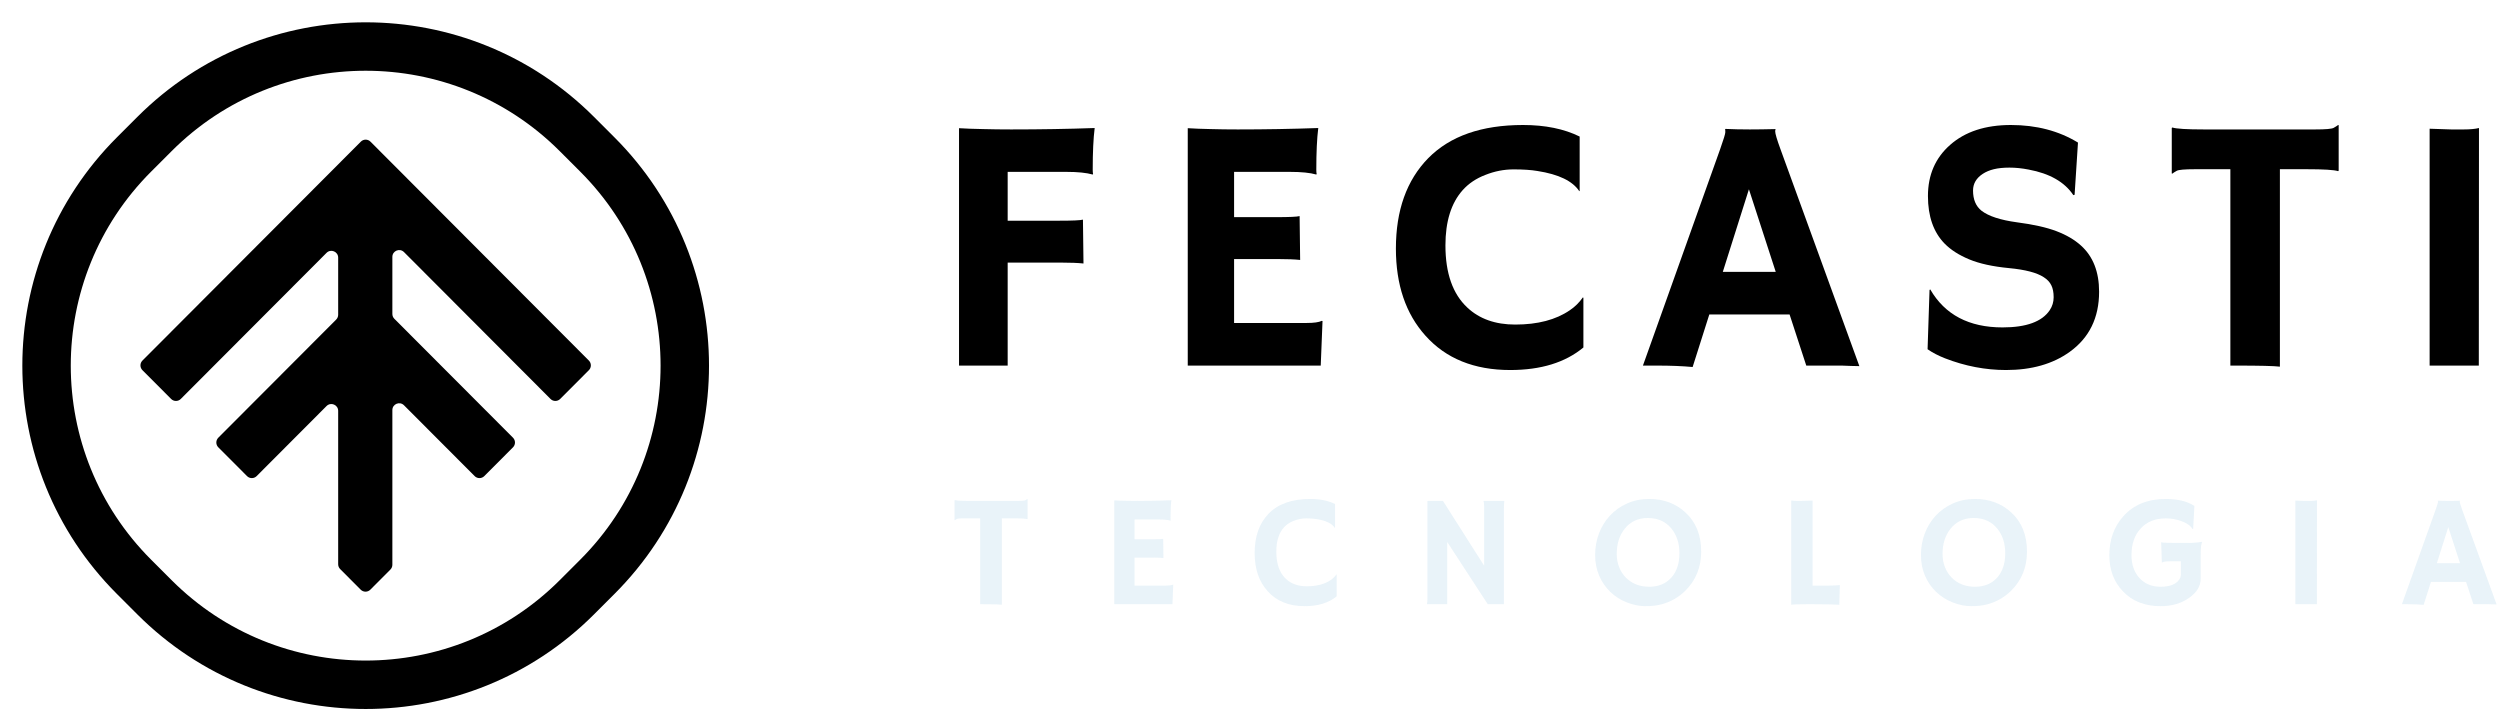
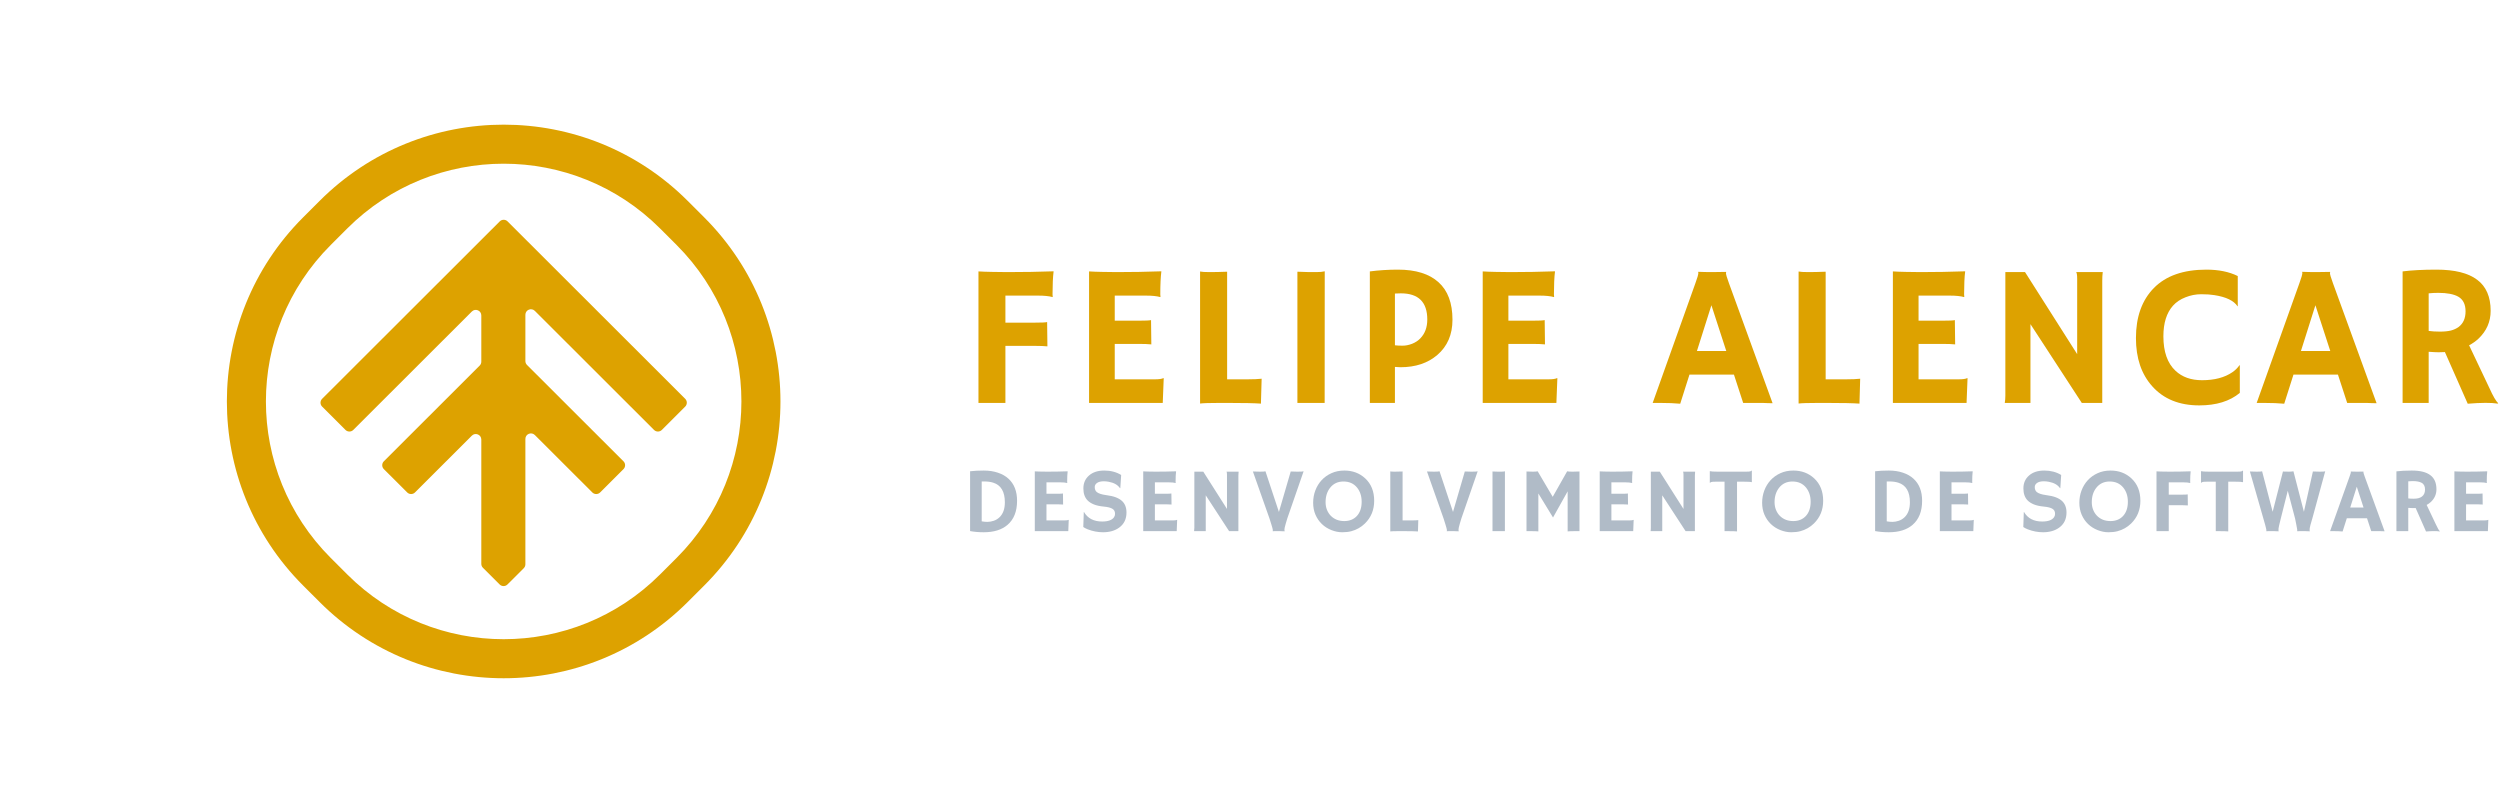
- <svg xmlns="http://www.w3.org/2000/svg" width="220" height="64" viewBox="0 0 220 64" fill="inheritColor">
-   <mask id="mask0_174_175" style="mask-type:alpha" maskUnits="userSpaceOnUse" x="0" y="0" width="64" height="64">
-     <rect width="64" height="63.858" fill="inheritColor" />
+ <svg xmlns="http://www.w3.org/2000/svg" width="273" height="87" viewBox="0 0 273 87" fill="none">
+   <mask id="mask0_325_90" style="mask-type:alpha" maskUnits="userSpaceOnUse" x="0" y="0" width="88" height="87">
+     <path d="M0 0H87.194V87H0V0Z" fill="#D81159" />
  </mask>
-   <g mask="url(#mask0_174_175)">
-     <path fill-rule="evenodd" clip-rule="evenodd" d="M15.102 13.3L13.302 15.1C3.87 24.532 3.87 39.823 13.302 49.255L15.102 51.055C24.534 60.487 39.825 60.487 49.257 51.055L51.057 49.255C60.489 39.823 60.489 24.532 51.057 15.1L49.257 13.3C39.825 3.868 24.534 3.868 15.102 13.3ZM10.288 12.087C-0.808 23.183 -0.808 41.172 10.288 52.268L12.089 54.069C23.185 65.165 41.175 65.165 52.27 54.069L54.071 52.268C65.167 41.172 65.167 23.183 54.071 12.087L52.271 10.286C41.175 -0.81 23.185 -0.81 12.089 10.286L10.288 12.087Z" fill="inheritColor" />
+   <g mask="url(#mask0_325_90)">
+     <path fill-rule="evenodd" clip-rule="evenodd" d="M37.916 24.953L36.114 26.754C26.679 36.189 26.679 51.487 36.114 60.923L37.916 62.724C47.351 72.16 62.649 72.16 72.084 62.724L73.886 60.923C83.321 51.487 83.321 36.189 73.886 26.754L72.084 24.953C62.649 15.517 47.351 15.517 37.916 24.953ZM33.099 23.739C21.999 34.84 21.999 52.837 33.099 63.938L34.901 65.739C46.001 76.84 63.999 76.84 75.099 65.739L76.901 63.938C88.001 52.837 88.001 34.84 76.901 23.739L75.099 21.938C63.999 10.837 46.001 10.837 34.901 21.938L33.099 23.739Z" fill="#DDA200" />
  </g>
-   <path d="M51.82 32.577L49.294 35.109C49.06 35.343 48.681 35.343 48.447 35.109L35.55 22.182C35.173 21.804 34.528 22.072 34.528 22.606V27.63C34.528 27.789 34.591 27.941 34.703 28.053L45.143 38.517C45.377 38.752 45.377 39.131 45.143 39.365L42.617 41.897C42.383 42.132 42.004 42.132 41.77 41.897L35.55 35.663C35.173 35.285 34.528 35.553 34.528 36.087V49.7C34.528 49.858 34.465 50.011 34.353 50.123L32.59 51.891C32.356 52.126 31.976 52.126 31.742 51.891L29.934 50.078C29.822 49.966 29.759 49.813 29.759 49.654L29.759 36.155C29.759 35.621 29.113 35.353 28.736 35.731L22.585 41.897C22.351 42.132 21.972 42.132 21.738 41.897L19.212 39.365C18.978 39.131 18.978 38.752 19.212 38.517L29.584 28.121C29.696 28.009 29.759 27.857 29.759 27.698V22.674C29.759 22.139 29.113 21.872 28.736 22.25L15.908 35.109C15.674 35.343 15.294 35.343 15.061 35.109L12.535 32.577C12.301 32.342 12.301 31.963 12.535 31.729L31.754 12.465C31.988 12.23 32.367 12.23 32.601 12.465L51.82 31.729C52.054 31.963 52.054 32.342 51.82 32.577Z" fill="inheritColor" />
-   <path d="M95.347 23.188C94.847 23.135 94.201 23.109 93.409 23.109H88.675V32.172H84.394V11.281C84.675 11.302 84.998 11.318 85.362 11.328L86.519 11.359C87.31 11.38 88.133 11.391 88.987 11.391C91.55 11.391 93.998 11.349 96.331 11.266C96.216 12.182 96.159 13.406 96.159 14.938C96.159 15.104 96.17 15.229 96.19 15.312L96.159 15.359C95.607 15.203 94.836 15.125 93.847 15.125H88.675V19.422H93.237C94.383 19.422 95.071 19.391 95.3 19.328L95.347 23.188Z" fill="inheritColor" />
-   <path d="M114.975 28.422C115.621 28.422 116.069 28.359 116.319 28.234L116.382 28.25L116.225 32.172H104.522V11.281C104.804 11.302 105.116 11.318 105.46 11.328L106.554 11.359C107.283 11.38 108.074 11.391 108.929 11.391C111.314 11.391 113.673 11.349 116.007 11.266C115.892 12.182 115.835 13.406 115.835 14.938C115.835 15.104 115.845 15.229 115.866 15.312L115.835 15.359C115.293 15.203 114.522 15.125 113.522 15.125H108.6V19.109H112.304C113.449 19.109 114.137 19.078 114.366 19.016L114.413 22.875C113.913 22.823 113.267 22.797 112.475 22.797H108.6V28.422H114.975Z" fill="inheritColor" />
-   <path d="M134.026 11C135.974 11 137.635 11.338 139.01 12.016V16.797L138.979 16.828C138.396 15.932 137.167 15.338 135.292 15.047C134.74 14.953 134.042 14.906 133.198 14.906C132.354 14.906 131.526 15.068 130.714 15.391C129.901 15.703 129.234 16.151 128.714 16.734C127.703 17.87 127.198 19.49 127.198 21.594C127.198 24.042 127.839 25.865 129.12 27.062C130.182 28.062 131.589 28.562 133.339 28.562C135.318 28.562 136.922 28.141 138.151 27.297C138.599 26.995 138.979 26.62 139.292 26.172L139.339 26.203V30.578C137.745 31.901 135.599 32.562 132.901 32.562C129.724 32.562 127.234 31.552 125.432 29.531C123.703 27.604 122.839 25.052 122.839 21.875C122.839 18.51 123.786 15.859 125.682 13.922C127.599 11.974 130.38 11 134.026 11Z" fill="inheritColor" />
-   <path d="M148.952 32.297C148.056 32.214 147.009 32.172 145.811 32.172H144.577L151.374 13.125C151.676 12.271 151.827 11.776 151.827 11.641C151.827 11.495 151.821 11.406 151.811 11.375L151.827 11.344C152.504 11.375 153.223 11.391 153.983 11.391C154.608 11.391 155.358 11.38 156.233 11.359L156.249 11.391C156.228 11.432 156.217 11.49 156.217 11.562C156.217 11.76 156.374 12.287 156.686 13.141L163.624 32.219C163.415 32.208 163.17 32.203 162.889 32.203C162.889 32.203 162.618 32.193 162.077 32.172C161.816 32.172 161.582 32.172 161.374 32.172H158.952L157.483 27.672H150.42L148.952 32.297ZM156.264 23.922L153.905 16.656L151.608 23.922H156.264Z" fill="inheritColor" />
-   <path d="M182.862 12.547L182.565 17.141L182.455 17.172C181.685 16.016 180.372 15.266 178.518 14.922C177.935 14.807 177.372 14.75 176.83 14.75C176.299 14.75 175.841 14.797 175.455 14.891C175.08 14.984 174.758 15.12 174.487 15.297C173.914 15.672 173.627 16.162 173.627 16.766C173.627 17.557 173.877 18.151 174.377 18.547C175.002 19.026 176.039 19.365 177.487 19.562C178.935 19.75 180.096 20.01 180.971 20.344C181.846 20.677 182.565 21.099 183.127 21.609C184.19 22.568 184.721 23.922 184.721 25.672C184.721 27.963 183.856 29.729 182.127 30.969C180.648 32.031 178.784 32.562 176.534 32.562C174.721 32.562 172.929 32.219 171.159 31.531C170.575 31.302 170.065 31.037 169.627 30.734L169.799 25.516L169.862 25.469C171.153 27.698 173.273 28.812 176.221 28.812C178.315 28.812 179.7 28.307 180.377 27.297C180.606 26.953 180.721 26.573 180.721 26.156C180.721 25.729 180.653 25.38 180.518 25.109C180.383 24.828 180.159 24.588 179.846 24.391C179.242 23.995 178.226 23.729 176.799 23.594C175.372 23.458 174.205 23.203 173.299 22.828C172.393 22.453 171.669 21.99 171.127 21.438C170.148 20.438 169.659 19.042 169.659 17.25C169.659 15.396 170.31 13.896 171.612 12.75C172.935 11.583 174.716 11 176.955 11C179.205 11 181.174 11.516 182.862 12.547Z" fill="inheritColor" />
-   <path d="M200.631 32.266C200.131 32.203 198.845 32.172 196.772 32.172H196.272V14.891H193.178C192.261 14.891 191.72 14.938 191.553 15.031C191.386 15.125 191.256 15.208 191.162 15.281L191.115 15.266V11.266L191.162 11.219C191.506 11.333 192.433 11.391 193.944 11.391H203.74C204.657 11.391 205.199 11.344 205.365 11.25C205.532 11.156 205.662 11.073 205.756 11L205.803 11.016V15.016L205.756 15.062C205.412 14.948 204.485 14.891 202.975 14.891H200.631V32.266Z" fill="inheritColor" />
-   <path d="M213.807 11.328C214.848 11.37 215.479 11.391 215.697 11.391H216.822C217.374 11.391 217.817 11.349 218.15 11.266L218.135 32.172H213.807V11.328Z" fill="inheritColor" />
-   <path d="M88.163 53.213C87.944 53.185 87.382 53.172 86.475 53.172H86.256V45.611H84.902C84.501 45.611 84.264 45.632 84.191 45.673C84.118 45.714 84.061 45.75 84.02 45.782L84 45.775V44.025L84.02 44.005C84.171 44.055 84.576 44.08 85.237 44.08H89.523C89.924 44.08 90.162 44.06 90.234 44.019C90.307 43.977 90.364 43.941 90.405 43.909L90.426 43.916V45.666L90.405 45.687C90.255 45.636 89.849 45.611 89.189 45.611H88.163V53.213Z" fill="#E1EFF6" fill-opacity="0.75" />
-   <path d="M102.629 51.531C102.911 51.531 103.107 51.504 103.217 51.449L103.244 51.456L103.176 53.172H98.055V44.032C98.179 44.041 98.315 44.048 98.466 44.053L98.944 44.066C99.263 44.075 99.609 44.08 99.983 44.08C101.027 44.08 102.059 44.062 103.08 44.025C103.03 44.426 103.005 44.962 103.005 45.632C103.005 45.705 103.009 45.759 103.018 45.796L103.005 45.816C102.768 45.748 102.431 45.714 101.993 45.714H99.84V47.457H101.46C101.961 47.457 102.262 47.443 102.362 47.416L102.383 49.105C102.164 49.082 101.881 49.07 101.535 49.07H99.84V51.531H102.629Z" fill="#E1EFF6" fill-opacity="0.75" />
-   <path d="M115.303 43.909C116.156 43.909 116.882 44.057 117.484 44.353V46.445L117.47 46.459C117.215 46.067 116.677 45.807 115.857 45.68C115.616 45.639 115.31 45.618 114.941 45.618C114.572 45.618 114.21 45.689 113.854 45.83C113.499 45.967 113.207 46.163 112.979 46.418C112.537 46.915 112.316 47.623 112.316 48.544C112.316 49.615 112.596 50.412 113.157 50.937C113.622 51.374 114.237 51.593 115.003 51.593C115.869 51.593 116.57 51.408 117.108 51.039C117.304 50.907 117.47 50.743 117.607 50.547L117.628 50.56V52.475C116.93 53.053 115.992 53.343 114.811 53.343C113.421 53.343 112.332 52.901 111.544 52.017C110.787 51.173 110.409 50.057 110.409 48.667C110.409 47.195 110.824 46.035 111.653 45.188C112.492 44.335 113.708 43.909 115.303 43.909Z" fill="#E1EFF6" fill-opacity="0.75" />
-   <path d="M125.572 53.172C125.599 53.017 125.613 52.848 125.613 52.666V44.08H126.98L130.603 49.781V44.545C130.603 44.294 130.58 44.139 130.535 44.08H132.38C132.358 44.262 132.346 44.463 132.346 44.682V53.172H130.924L127.356 47.696V53.172H125.572Z" fill="#E1EFF6" fill-opacity="0.75" />
-   <path d="M141.712 52.092C141.298 51.695 140.969 51.219 140.728 50.663C140.491 50.107 140.372 49.499 140.372 48.838C140.372 48.172 140.484 47.544 140.707 46.951C140.931 46.359 141.25 45.837 141.664 45.386C142.079 44.935 142.58 44.577 143.168 44.312C143.756 44.044 144.415 43.909 145.144 43.909C146.402 43.909 147.461 44.306 148.323 45.099C149.243 45.946 149.703 47.09 149.703 48.53C149.703 49.925 149.23 51.085 148.282 52.01C147.698 52.579 147.003 52.971 146.197 53.185C145.8 53.29 145.335 53.343 144.802 53.343C144.273 53.343 143.729 53.233 143.168 53.015C142.612 52.796 142.127 52.488 141.712 52.092ZM142.273 48.742C142.273 49.166 142.343 49.556 142.485 49.911C142.626 50.267 142.822 50.572 143.073 50.827C143.606 51.365 144.292 51.634 145.13 51.634C145.928 51.634 146.568 51.376 147.051 50.861C147.543 50.328 147.789 49.601 147.789 48.681C147.789 47.815 147.555 47.092 147.085 46.514C146.579 45.894 145.887 45.584 145.007 45.584C144.155 45.584 143.478 45.898 142.977 46.527C142.508 47.115 142.273 47.853 142.273 48.742Z" fill="#E1EFF6" fill-opacity="0.75" />
-   <path d="M158.96 53.172C158.29 53.172 157.846 53.185 157.627 53.213V44.039C157.737 44.066 157.962 44.08 158.304 44.08C158.65 44.08 159.051 44.071 159.507 44.053V51.531H160.922C161.332 51.531 161.66 51.518 161.906 51.49C161.875 52.557 161.859 53.11 161.859 53.151V53.22C161.412 53.188 160.662 53.172 159.61 53.172H158.96Z" fill="#E1EFF6" fill-opacity="0.75" />
-   <path d="M170.384 52.092C169.969 51.695 169.641 51.219 169.399 50.663C169.162 50.107 169.044 49.499 169.044 48.838C169.044 48.172 169.156 47.544 169.379 46.951C169.602 46.359 169.921 45.837 170.336 45.386C170.751 44.935 171.252 44.577 171.84 44.312C172.428 44.044 173.086 43.909 173.815 43.909C175.073 43.909 176.133 44.306 176.994 45.099C177.915 45.946 178.375 47.09 178.375 48.53C178.375 49.925 177.901 51.085 176.953 52.01C176.37 52.579 175.675 52.971 174.868 53.185C174.472 53.29 174.007 53.343 173.474 53.343C172.945 53.343 172.4 53.233 171.84 53.015C171.284 52.796 170.799 52.488 170.384 52.092ZM170.944 48.742C170.944 49.166 171.015 49.556 171.156 49.911C171.298 50.267 171.494 50.572 171.744 50.827C172.277 51.365 172.963 51.634 173.802 51.634C174.599 51.634 175.24 51.376 175.723 50.861C176.215 50.328 176.461 49.601 176.461 48.681C176.461 47.815 176.226 47.092 175.757 46.514C175.251 45.894 174.558 45.584 173.679 45.584C172.827 45.584 172.15 45.898 171.648 46.527C171.179 47.115 170.944 47.853 170.944 48.742Z" fill="#E1EFF6" fill-opacity="0.75" />
-   <path d="M193.791 47.69C193.704 47.844 193.661 48.216 193.661 48.804V50.923C193.661 51.565 193.328 52.124 192.663 52.598C191.975 53.094 191.132 53.343 190.134 53.343C188.748 53.343 187.643 52.908 186.818 52.037C186.021 51.208 185.622 50.15 185.622 48.865C185.622 47.498 186.028 46.359 186.839 45.447C187.746 44.422 188.994 43.909 190.585 43.909C191.647 43.909 192.488 44.114 193.107 44.524L192.998 46.541L192.943 46.555C192.784 46.277 192.469 46.049 192 45.871C191.553 45.703 191.084 45.618 190.592 45.618C190.104 45.618 189.676 45.696 189.307 45.851C188.942 46.005 188.632 46.227 188.377 46.514C187.839 47.102 187.57 47.879 187.57 48.845C187.57 49.688 187.807 50.365 188.281 50.875C188.755 51.381 189.366 51.634 190.113 51.634C190.938 51.634 191.494 51.42 191.781 50.991C191.872 50.855 191.918 50.7 191.918 50.526V49.392H191.036C190.562 49.392 190.305 49.433 190.264 49.515L190.243 49.508L190.182 47.724C190.309 47.76 190.826 47.778 191.733 47.778H192.54C193.041 47.778 193.451 47.744 193.77 47.676L193.791 47.69Z" fill="#E1EFF6" fill-opacity="0.75" />
-   <path d="M201.995 44.053C202.451 44.071 202.726 44.08 202.822 44.08H203.314C203.556 44.08 203.749 44.062 203.895 44.025L203.888 53.172H201.995V44.053Z" fill="#E1EFF6" fill-opacity="0.75" />
-   <path d="M213.282 53.227C212.89 53.19 212.432 53.172 211.908 53.172H211.368L214.341 44.839C214.474 44.465 214.54 44.249 214.54 44.19C214.54 44.126 214.537 44.087 214.533 44.073L214.54 44.06C214.836 44.073 215.15 44.08 215.483 44.08C215.756 44.08 216.085 44.075 216.467 44.066L216.474 44.08C216.465 44.098 216.461 44.123 216.461 44.155C216.461 44.242 216.529 44.472 216.666 44.846L219.701 53.192C219.61 53.188 219.503 53.185 219.379 53.185C219.379 53.185 219.261 53.181 219.024 53.172C218.91 53.172 218.808 53.172 218.716 53.172H217.657L217.014 51.203H213.924L213.282 53.227ZM216.481 49.562L215.449 46.384L214.444 49.562H216.481Z" fill="#E1EFF6" fill-opacity="0.75" />
+   <path d="M74.823 44.401L72.274 46.947C72.038 47.183 71.655 47.183 71.419 46.947L58.404 33.948C58.023 33.568 57.372 33.837 57.372 34.375V39.426C57.372 39.586 57.436 39.74 57.549 39.853L68.085 50.375C68.32 50.61 68.32 50.992 68.085 51.227L65.535 53.773C65.299 54.009 64.916 54.009 64.68 53.773L58.404 47.505C58.023 47.125 57.372 47.394 57.372 47.931V61.62C57.372 61.779 57.309 61.933 57.196 62.046L55.416 63.823C55.18 64.059 54.797 64.059 54.561 63.823L52.736 62C52.623 61.887 52.559 61.734 52.559 61.574L52.559 47.999C52.559 47.462 51.908 47.193 51.527 47.573L45.319 53.773C45.084 54.009 44.701 54.009 44.465 53.773L41.915 51.227C41.68 50.992 41.68 50.61 41.915 50.375L52.382 39.921C52.495 39.808 52.559 39.654 52.559 39.495V34.443C52.559 33.906 51.908 33.637 51.527 34.017L38.581 46.947C38.345 47.183 37.962 47.183 37.726 46.947L35.177 44.401C34.941 44.166 34.941 43.784 35.177 43.548L54.572 24.177C54.809 23.941 55.191 23.941 55.427 24.177L74.823 43.548C75.059 43.784 75.059 44.166 74.823 44.401Z" fill="#DDA200" />
+   <path d="M114.378 37.823C114.034 37.787 113.59 37.77 113.046 37.77H109.791V44H106.848V29.638C107.041 29.652 107.263 29.663 107.514 29.67L108.309 29.691C108.853 29.706 109.419 29.713 110.006 29.713C111.768 29.713 113.451 29.684 115.055 29.627C114.976 30.257 114.937 31.099 114.937 32.151C114.937 32.266 114.944 32.352 114.958 32.409L114.937 32.441C114.557 32.334 114.027 32.28 113.347 32.28H109.791V35.234H112.928C113.715 35.234 114.188 35.213 114.346 35.17L114.378 37.823Z" fill="#DDA200" />
+   <path d="M126.113 41.422C126.557 41.422 126.865 41.379 127.037 41.293L127.079 41.304L126.972 44H118.926V29.638C119.12 29.652 119.334 29.663 119.571 29.67L120.323 29.691C120.824 29.706 121.368 29.713 121.955 29.713C123.595 29.713 125.218 29.684 126.822 29.627C126.743 30.257 126.704 31.099 126.704 32.151C126.704 32.266 126.711 32.352 126.725 32.409L126.704 32.441C126.331 32.334 125.801 32.28 125.114 32.28H121.73V35.02H124.276C125.064 35.02 125.536 34.998 125.694 34.955L125.726 37.608C125.382 37.573 124.938 37.555 124.394 37.555H121.73V41.422H126.113Z" fill="#DDA200" />
+   <path d="M133.142 44C132.09 44 131.391 44.022 131.048 44.065V29.648C131.22 29.691 131.574 29.713 132.111 29.713C132.655 29.713 133.286 29.699 134.002 29.67V41.422H136.225C136.87 41.422 137.386 41.4 137.772 41.357C137.722 43.033 137.697 43.903 137.697 43.968V44.075C136.995 44.025 135.817 44 134.163 44H133.142Z" fill="#DDA200" />
+   <path d="M141.676 29.67C142.392 29.699 142.825 29.713 142.976 29.713H143.749C144.129 29.713 144.433 29.684 144.662 29.627L144.652 44H141.676V29.67Z" fill="#DDA200" />
+   <path d="M149.587 29.638C150.582 29.509 151.602 29.444 152.648 29.444C154.596 29.444 156.075 29.903 157.085 30.819C158.101 31.729 158.61 33.093 158.61 34.912C158.61 36.538 158.055 37.823 156.945 38.769C155.907 39.657 154.571 40.101 152.938 40.101C152.752 40.101 152.548 40.09 152.326 40.068V44H149.587V29.638ZM152.97 32.033C152.755 32.033 152.541 32.04 152.326 32.055V37.705C152.555 37.734 152.834 37.748 153.164 37.748C153.493 37.748 153.837 37.68 154.195 37.544C154.553 37.401 154.854 37.204 155.097 36.953C155.606 36.43 155.86 35.743 155.86 34.891C155.86 32.986 154.897 32.033 152.97 32.033Z" fill="#DDA200" />
+   <path d="M169.099 41.422C169.543 41.422 169.851 41.379 170.022 41.293L170.065 41.304L169.958 44H161.912V29.638C162.105 29.652 162.32 29.663 162.557 29.67L163.309 29.691C163.81 29.706 164.354 29.713 164.941 29.713C166.581 29.713 168.203 29.684 169.808 29.627C169.729 30.257 169.689 31.099 169.689 32.151C169.689 32.266 169.697 32.352 169.711 32.409L169.689 32.441C169.317 32.334 168.787 32.28 168.1 32.28H164.716V35.02H167.262C168.049 35.02 168.522 34.998 168.68 34.955L168.712 37.608C168.368 37.573 167.924 37.555 167.38 37.555H164.716V41.422H169.099Z" fill="#DDA200" />
+   <path d="M183.48 44.086C182.864 44.029 182.145 44 181.321 44H180.472L185.145 30.905C185.353 30.318 185.457 29.978 185.457 29.885C185.457 29.785 185.453 29.724 185.446 29.702L185.457 29.681C185.922 29.702 186.416 29.713 186.939 29.713C187.369 29.713 187.885 29.706 188.486 29.691L188.497 29.713C188.483 29.741 188.475 29.781 188.475 29.831C188.475 29.967 188.583 30.329 188.798 30.916L193.567 44.032C193.424 44.025 193.256 44.022 193.062 44.022C193.062 44.022 192.876 44.014 192.504 44C192.325 44 192.164 44 192.02 44H190.355L189.346 40.906H184.49L183.48 44.086ZM188.508 38.328L186.886 33.333L185.306 38.328H188.508Z" fill="#DDA200" />
+   <path d="M198.502 44C197.449 44 196.751 44.022 196.407 44.065V29.648C196.579 29.691 196.934 29.713 197.471 29.713C198.015 29.713 198.645 29.699 199.362 29.67V41.422H201.585C202.23 41.422 202.745 41.4 203.132 41.357C203.082 43.033 203.057 43.903 203.057 43.968V44.075C202.355 44.025 201.177 44 199.523 44H198.502Z" fill="#DDA200" />
+   <path d="M213.889 41.422C214.333 41.422 214.641 41.379 214.813 41.293L214.856 41.304L214.749 44H206.703V29.638C206.896 29.652 207.111 29.663 207.347 29.67L208.099 29.691C208.601 29.706 209.145 29.713 209.732 29.713C211.372 29.713 212.994 29.684 214.598 29.627C214.519 30.257 214.48 31.099 214.48 32.151C214.48 32.266 214.487 32.352 214.502 32.409L214.48 32.441C214.108 32.334 213.578 32.28 212.89 32.28H209.506V35.02H212.052C212.84 35.02 213.313 34.998 213.47 34.955L213.503 37.608C213.159 37.573 212.715 37.555 212.171 37.555H209.506V41.422H213.889Z" fill="#DDA200" />
+   <path d="M218.921 44C218.964 43.757 218.985 43.492 218.985 43.205V29.713H221.134L226.827 38.672V30.443C226.827 30.049 226.791 29.806 226.72 29.713H229.62C229.584 29.999 229.566 30.314 229.566 30.658V44H227.332L221.725 35.395V44H218.921Z" fill="#DDA200" />
+   <path d="M240.936 29.444C242.275 29.444 243.417 29.677 244.363 30.143V33.43L244.341 33.451C243.94 32.835 243.095 32.427 241.806 32.227C241.427 32.162 240.947 32.13 240.367 32.13C239.787 32.13 239.217 32.241 238.659 32.463C238.1 32.678 237.642 32.986 237.284 33.387C236.589 34.167 236.242 35.281 236.242 36.727C236.242 38.41 236.682 39.664 237.563 40.487C238.293 41.175 239.26 41.519 240.463 41.519C241.824 41.519 242.927 41.228 243.772 40.648C244.08 40.441 244.341 40.183 244.556 39.875L244.588 39.897V42.904C243.493 43.814 242.017 44.269 240.163 44.269C237.978 44.269 236.267 43.574 235.028 42.185C233.839 40.86 233.245 39.105 233.245 36.921C233.245 34.608 233.896 32.785 235.2 31.453C236.517 30.114 238.429 29.444 240.936 29.444Z" fill="#DDA200" />
+   <path d="M249.437 44.086C248.821 44.029 248.102 44 247.278 44H246.429L251.102 30.905C251.31 30.318 251.414 29.978 251.414 29.885C251.414 29.785 251.41 29.724 251.403 29.702L251.414 29.681C251.879 29.702 252.373 29.713 252.896 29.713C253.326 29.713 253.842 29.706 254.443 29.691L254.454 29.713C254.44 29.741 254.432 29.781 254.432 29.831C254.432 29.967 254.54 30.329 254.755 30.916L259.524 44.032C259.381 44.025 259.213 44.022 259.019 44.022C259.019 44.022 258.833 44.014 258.461 44C258.282 44 258.121 44 257.977 44H256.312L255.303 40.906H250.447L249.437 44.086ZM254.465 38.328L252.843 33.333L251.263 38.328H254.465Z" fill="#DDA200" />
+   <path d="M266.984 38.446C266.769 38.461 266.54 38.468 266.296 38.468C266.053 38.468 265.691 38.45 265.211 38.414V44H262.364V29.638C263.367 29.509 264.599 29.444 266.06 29.444C268.051 29.444 269.533 29.813 270.507 30.551C271.488 31.281 271.979 32.413 271.979 33.945C271.979 35.134 271.531 36.151 270.636 36.996C270.342 37.268 270.006 37.505 269.626 37.705L271.818 42.324C272.247 43.277 272.577 43.842 272.806 44.022L272.752 44.075C272.057 43.961 270.965 43.964 269.476 44.086L266.984 38.446ZM266.264 31.98C265.899 31.98 265.548 31.997 265.211 32.033V36.137C265.562 36.187 265.974 36.212 266.446 36.212C266.919 36.212 267.317 36.172 267.639 36.094C267.961 36.008 268.24 35.879 268.477 35.707C268.985 35.328 269.239 34.758 269.239 33.999C269.239 33.24 268.974 32.706 268.445 32.398C267.95 32.119 267.224 31.98 266.264 31.98Z" fill="#DDA200" />
+   <path d="M107.422 58.122C106.895 58.122 106.398 58.08 105.933 57.995V51.462C106.362 51.41 106.86 51.384 107.427 51.384C107.996 51.384 108.511 51.462 108.97 51.618C109.432 51.771 109.818 51.991 110.127 52.277C110.752 52.85 111.064 53.653 111.064 54.685C111.064 55.84 110.716 56.717 110.02 57.316C109.395 57.853 108.529 58.122 107.422 58.122ZM107.202 56.931C107.414 56.97 107.625 56.989 107.837 56.989C108.049 56.989 108.276 56.949 108.521 56.867C108.765 56.783 108.976 56.652 109.155 56.477C109.539 56.105 109.731 55.565 109.731 54.855C109.731 53.69 109.307 52.974 108.457 52.707C108.177 52.619 107.853 52.575 107.485 52.575H107.354C107.305 52.575 107.254 52.577 107.202 52.58V56.931Z" fill="#B0BBC7" />
+   <path d="M116.267 56.828C116.468 56.828 116.608 56.809 116.687 56.77L116.706 56.774L116.657 58H113V51.472C113.088 51.478 113.186 51.483 113.293 51.486L113.635 51.496C113.863 51.503 114.11 51.506 114.377 51.506C115.122 51.506 115.86 51.493 116.589 51.467C116.553 51.753 116.535 52.136 116.535 52.614C116.535 52.666 116.538 52.705 116.545 52.731L116.535 52.746C116.366 52.697 116.125 52.673 115.812 52.673H114.274V53.918H115.432C115.79 53.918 116.005 53.908 116.076 53.889L116.091 55.095C115.935 55.078 115.733 55.07 115.485 55.07H114.274V56.828H116.267Z" fill="#B0BBC7" />
+   <path d="M122.431 51.867L122.338 53.303L122.304 53.312C122.063 52.951 121.653 52.717 121.073 52.609C120.891 52.574 120.715 52.556 120.546 52.556C120.38 52.556 120.237 52.57 120.116 52.6C119.999 52.629 119.898 52.671 119.813 52.727C119.634 52.844 119.545 52.997 119.545 53.185C119.545 53.433 119.623 53.618 119.779 53.742C119.975 53.892 120.299 53.998 120.751 54.06C121.203 54.118 121.566 54.2 121.84 54.304C122.113 54.408 122.338 54.54 122.514 54.699C122.846 54.999 123.012 55.422 123.012 55.969C123.012 56.685 122.742 57.237 122.201 57.624C121.739 57.956 121.156 58.122 120.453 58.122C119.887 58.122 119.327 58.015 118.773 57.8C118.591 57.728 118.432 57.645 118.295 57.551L118.349 55.92L118.368 55.905C118.772 56.602 119.434 56.95 120.355 56.95C121.01 56.95 121.443 56.792 121.654 56.477C121.726 56.369 121.762 56.25 121.762 56.12C121.762 55.987 121.741 55.878 121.698 55.793C121.656 55.705 121.586 55.63 121.488 55.568C121.299 55.445 120.982 55.362 120.536 55.319C120.09 55.277 119.726 55.197 119.442 55.08C119.159 54.963 118.933 54.818 118.764 54.645C118.458 54.333 118.305 53.897 118.305 53.337C118.305 52.758 118.508 52.289 118.915 51.931C119.328 51.566 119.885 51.384 120.585 51.384C121.288 51.384 121.903 51.545 122.431 51.867Z" fill="#B0BBC7" />
+   <path d="M128.106 56.828C128.308 56.828 128.448 56.809 128.526 56.77L128.546 56.774L128.497 58H124.84V51.472C124.928 51.478 125.025 51.483 125.133 51.486L125.475 51.496C125.702 51.503 125.95 51.506 126.217 51.506C126.962 51.506 127.7 51.493 128.429 51.467C128.393 51.753 128.375 52.136 128.375 52.614C128.375 52.666 128.378 52.705 128.385 52.731L128.375 52.746C128.206 52.697 127.965 52.673 127.652 52.673H126.114V53.918H127.271C127.63 53.918 127.844 53.908 127.916 53.889L127.931 55.095C127.774 55.078 127.573 55.07 127.325 55.07H126.114V56.828H128.106Z" fill="#B0BBC7" />
+   <path d="M130.394 58C130.413 57.889 130.423 57.769 130.423 57.639V51.506H131.399L133.987 55.578V51.838C133.987 51.659 133.971 51.548 133.938 51.506H135.257C135.241 51.636 135.232 51.779 135.232 51.935V58H134.217L131.668 54.089V58H130.394Z" fill="#B0BBC7" />
+   <path d="M140.269 58.02C140.164 58.007 139.993 58 139.756 58H139.219C139.131 58 139.051 58.003 138.979 58.01L138.975 58C138.988 57.977 138.994 57.951 138.994 57.922C138.994 57.893 138.991 57.862 138.984 57.829C138.981 57.797 138.968 57.738 138.945 57.653C138.923 57.569 138.887 57.447 138.838 57.287L138.633 56.633L136.816 51.486C137.018 51.499 137.275 51.506 137.588 51.506C137.9 51.506 138.101 51.493 138.188 51.467L139.658 55.905L140.947 51.486C141.143 51.499 141.383 51.506 141.67 51.506C142.061 51.506 142.288 51.493 142.354 51.467L140.571 56.618C140.571 56.618 140.514 56.809 140.4 57.19C140.306 57.515 140.259 57.727 140.259 57.824C140.259 57.919 140.265 57.979 140.278 58.005L140.269 58.02Z" fill="#B0BBC7" />
+   <path d="M144.353 57.228C144.056 56.945 143.822 56.605 143.649 56.208C143.48 55.811 143.396 55.376 143.396 54.904C143.396 54.429 143.475 53.98 143.635 53.557C143.794 53.133 144.022 52.761 144.318 52.438C144.615 52.116 144.973 51.861 145.393 51.672C145.812 51.48 146.283 51.384 146.804 51.384C147.702 51.384 148.459 51.667 149.074 52.233C149.732 52.839 150.061 53.656 150.061 54.685C150.061 55.681 149.722 56.509 149.045 57.17C148.628 57.577 148.132 57.857 147.556 58.01C147.272 58.085 146.94 58.122 146.56 58.122C146.182 58.122 145.793 58.044 145.393 57.888C144.995 57.731 144.649 57.512 144.353 57.228ZM144.753 54.836C144.753 55.139 144.803 55.417 144.904 55.671C145.005 55.925 145.145 56.143 145.324 56.325C145.705 56.709 146.195 56.901 146.794 56.901C147.364 56.901 147.821 56.717 148.166 56.35C148.518 55.969 148.693 55.45 148.693 54.792C148.693 54.173 148.526 53.658 148.19 53.244C147.829 52.801 147.334 52.58 146.706 52.58C146.097 52.58 145.614 52.805 145.256 53.254C144.921 53.674 144.753 54.201 144.753 54.836Z" fill="#B0BBC7" />
+   <path d="M152.772 58C152.294 58 151.977 58.01 151.82 58.029V51.477C151.898 51.496 152.06 51.506 152.304 51.506C152.551 51.506 152.838 51.499 153.163 51.486V56.828H154.174C154.467 56.828 154.701 56.818 154.877 56.799C154.854 57.56 154.843 57.956 154.843 57.985V58.034C154.524 58.011 153.988 58 153.236 58H152.772Z" fill="#B0BBC7" />
+   <path d="M159.278 58.02C159.174 58.007 159.003 58 158.766 58H158.229C158.141 58 158.061 58.003 157.989 58.01L157.984 58C157.997 57.977 158.004 57.951 158.004 57.922C158.004 57.893 158.001 57.862 157.994 57.829C157.991 57.797 157.978 57.738 157.955 57.653C157.932 57.569 157.896 57.447 157.848 57.287L157.643 56.633L155.826 51.486C156.028 51.499 156.285 51.506 156.598 51.506C156.91 51.506 157.11 51.493 157.198 51.467L158.668 55.905L159.957 51.486C160.152 51.499 160.393 51.506 160.68 51.506C161.07 51.506 161.298 51.493 161.363 51.467L159.581 56.618C159.581 56.618 159.524 56.809 159.41 57.19C159.316 57.515 159.269 57.727 159.269 57.824C159.269 57.919 159.275 57.979 159.288 58.005L159.278 58.02Z" fill="#B0BBC7" />
+   <path d="M162.981 51.486C163.307 51.499 163.504 51.506 163.572 51.506H163.924C164.096 51.506 164.235 51.493 164.339 51.467L164.334 58H162.981V51.486Z" fill="#B0BBC7" />
+   <path d="M167.988 58.029C167.832 58.01 167.531 58 167.085 58H166.694V51.486C166.903 51.499 167.132 51.506 167.383 51.506C167.633 51.506 167.811 51.493 167.915 51.467L169.556 54.255L171.133 51.467C171.237 51.493 171.436 51.506 171.729 51.506C172.021 51.506 172.272 51.499 172.48 51.486V58H172.09C171.644 58 171.343 58.01 171.187 58.029V53.654L169.59 56.511L167.988 53.884V58.029Z" fill="#B0BBC7" />
+   <path d="M177.956 56.828C178.158 56.828 178.298 56.809 178.376 56.77L178.396 56.774L178.347 58H174.689V51.472C174.777 51.478 174.875 51.483 174.982 51.486L175.324 51.496C175.552 51.503 175.799 51.506 176.066 51.506C176.812 51.506 177.549 51.493 178.278 51.467C178.243 51.753 178.225 52.136 178.225 52.614C178.225 52.666 178.228 52.705 178.234 52.731L178.225 52.746C178.055 52.697 177.814 52.673 177.502 52.673H175.964V53.918H177.121C177.479 53.918 177.694 53.908 177.766 53.889L177.78 55.095C177.624 55.078 177.422 55.07 177.175 55.07H175.964V56.828H177.956Z" fill="#B0BBC7" />
+   <path d="M180.243 58C180.263 57.889 180.272 57.769 180.272 57.639V51.506H181.249L183.837 55.578V51.838C183.837 51.659 183.821 51.548 183.788 51.506H185.106C185.09 51.636 185.082 51.779 185.082 51.935V58H184.066L181.518 54.089V58H180.243Z" fill="#B0BBC7" />
+   <path d="M189.684 58.029C189.527 58.01 189.125 58 188.478 58H188.321V52.6H187.354C187.068 52.6 186.899 52.614 186.847 52.644C186.795 52.673 186.754 52.699 186.725 52.722L186.71 52.717V51.467L186.725 51.452C186.832 51.488 187.122 51.506 187.594 51.506H190.655C190.942 51.506 191.111 51.491 191.163 51.462C191.215 51.433 191.256 51.407 191.285 51.384L191.3 51.389V52.639L191.285 52.653C191.178 52.617 190.888 52.6 190.416 52.6H189.684V58.029Z" fill="#B0BBC7" />
+   <path d="M193.382 57.228C193.086 56.945 192.851 56.605 192.679 56.208C192.509 55.811 192.425 55.376 192.425 54.904C192.425 54.429 192.505 53.98 192.664 53.557C192.824 53.133 193.051 52.761 193.348 52.438C193.644 52.116 194.002 51.861 194.422 51.672C194.842 51.48 195.312 51.384 195.833 51.384C196.731 51.384 197.488 51.667 198.104 52.233C198.761 52.839 199.09 53.656 199.09 54.685C199.09 55.681 198.751 56.509 198.074 57.17C197.658 57.577 197.161 57.857 196.585 58.01C196.302 58.085 195.97 58.122 195.589 58.122C195.211 58.122 194.822 58.044 194.422 57.888C194.025 57.731 193.678 57.512 193.382 57.228ZM193.782 54.836C193.782 55.139 193.833 55.417 193.934 55.671C194.035 55.925 194.174 56.143 194.354 56.325C194.734 56.709 195.224 56.901 195.823 56.901C196.393 56.901 196.85 56.717 197.195 56.35C197.547 55.969 197.723 55.45 197.723 54.792C197.723 54.173 197.555 53.658 197.22 53.244C196.858 52.801 196.364 52.58 195.735 52.58C195.127 52.58 194.643 52.805 194.285 53.254C193.95 53.674 193.782 54.201 193.782 54.836Z" fill="#B0BBC7" />
+   <path d="M206.252 58.122C205.725 58.122 205.228 58.08 204.763 57.995V51.462C205.192 51.41 205.69 51.384 206.257 51.384C206.826 51.384 207.341 51.462 207.8 51.618C208.262 51.771 208.648 51.991 208.957 52.277C209.582 52.85 209.895 53.653 209.895 54.685C209.895 55.84 209.546 56.717 208.85 57.316C208.225 57.853 207.359 58.122 206.252 58.122ZM206.032 56.931C206.244 56.97 206.455 56.989 206.667 56.989C206.879 56.989 207.106 56.949 207.351 56.867C207.595 56.783 207.806 56.652 207.985 56.477C208.369 56.105 208.562 55.565 208.562 54.855C208.562 53.69 208.137 52.974 207.287 52.707C207.007 52.619 206.683 52.575 206.315 52.575H206.184C206.135 52.575 206.084 52.577 206.032 52.58V56.931Z" fill="#B0BBC7" />
+   <path d="M215.097 56.828C215.299 56.828 215.438 56.809 215.517 56.77L215.536 56.774L215.487 58H211.83V51.472C211.918 51.478 212.016 51.483 212.123 51.486L212.465 51.496C212.693 51.503 212.94 51.506 213.207 51.506C213.952 51.506 214.69 51.493 215.419 51.467C215.383 51.753 215.365 52.136 215.365 52.614C215.365 52.666 215.368 52.705 215.375 52.731L215.365 52.746C215.196 52.697 214.955 52.673 214.643 52.673H213.104V53.918H214.262C214.62 53.918 214.835 53.908 214.906 53.889L214.921 55.095C214.765 55.078 214.563 55.07 214.315 55.07H213.104V56.828H215.097Z" fill="#B0BBC7" />
+   <path d="M225.081 51.867L224.988 53.303L224.954 53.312C224.713 52.951 224.303 52.717 223.724 52.609C223.541 52.574 223.366 52.556 223.196 52.556C223.03 52.556 222.887 52.57 222.767 52.6C222.649 52.629 222.549 52.671 222.464 52.727C222.285 52.844 222.195 52.997 222.195 53.185C222.195 53.433 222.273 53.618 222.43 53.742C222.625 53.892 222.949 53.998 223.401 54.06C223.854 54.118 224.217 54.2 224.49 54.304C224.764 54.408 224.988 54.54 225.164 54.699C225.496 54.999 225.662 55.422 225.662 55.969C225.662 56.685 225.392 57.237 224.852 57.624C224.389 57.956 223.807 58.122 223.104 58.122C222.537 58.122 221.977 58.015 221.424 57.8C221.242 57.728 221.082 57.645 220.945 57.551L220.999 55.92L221.019 55.905C221.422 56.602 222.085 56.95 223.006 56.95C223.66 56.95 224.093 56.792 224.305 56.477C224.376 56.369 224.412 56.25 224.412 56.12C224.412 55.987 224.391 55.878 224.349 55.793C224.306 55.705 224.236 55.63 224.139 55.568C223.95 55.445 223.632 55.362 223.187 55.319C222.741 55.277 222.376 55.197 222.093 55.08C221.81 54.963 221.583 54.818 221.414 54.645C221.108 54.333 220.955 53.897 220.955 53.337C220.955 52.758 221.159 52.289 221.565 51.931C221.979 51.566 222.535 51.384 223.235 51.384C223.938 51.384 224.554 51.545 225.081 51.867Z" fill="#B0BBC7" />
+   <path d="M228.022 57.228C227.726 56.945 227.492 56.605 227.319 56.208C227.15 55.811 227.065 55.376 227.065 54.904C227.065 54.429 227.145 53.98 227.305 53.557C227.464 53.133 227.692 52.761 227.988 52.438C228.285 52.116 228.643 51.861 229.062 51.672C229.482 51.48 229.953 51.384 230.474 51.384C231.372 51.384 232.129 51.667 232.744 52.233C233.402 52.839 233.73 53.656 233.73 54.685C233.73 55.681 233.392 56.509 232.715 57.17C232.298 57.577 231.802 57.857 231.226 58.01C230.942 58.085 230.61 58.122 230.229 58.122C229.852 58.122 229.463 58.044 229.062 57.888C228.665 57.731 228.319 57.512 228.022 57.228ZM228.423 54.836C228.423 55.139 228.473 55.417 228.574 55.671C228.675 55.925 228.815 56.143 228.994 56.325C229.375 56.709 229.865 56.901 230.464 56.901C231.034 56.901 231.491 56.717 231.836 56.35C232.188 55.969 232.363 55.45 232.363 54.792C232.363 54.173 232.196 53.658 231.86 53.244C231.499 52.801 231.004 52.58 230.376 52.58C229.767 52.58 229.284 52.805 228.926 53.254C228.59 53.674 228.423 54.201 228.423 54.836Z" fill="#B0BBC7" />
+   <path d="M238.913 55.192C238.757 55.176 238.555 55.168 238.308 55.168H236.828V58H235.49V51.472C235.578 51.478 235.679 51.483 235.793 51.486L236.154 51.496C236.402 51.503 236.659 51.506 236.926 51.506C237.727 51.506 238.492 51.493 239.221 51.467C239.185 51.753 239.167 52.136 239.167 52.614C239.167 52.666 239.17 52.705 239.177 52.731L239.167 52.746C238.994 52.697 238.754 52.673 238.444 52.673H236.828V54.016H238.254C238.612 54.016 238.827 54.006 238.898 53.986L238.913 55.192Z" fill="#B0BBC7" />
+   <path d="M243.324 58.029C243.168 58.01 242.766 58 242.118 58H241.962V52.6H240.995C240.709 52.6 240.539 52.614 240.487 52.644C240.435 52.673 240.395 52.699 240.365 52.722L240.351 52.717V51.467L240.365 51.452C240.473 51.488 240.762 51.506 241.234 51.506H244.296C244.582 51.506 244.752 51.491 244.804 51.462C244.856 51.433 244.896 51.407 244.926 51.384L244.94 51.389V52.639L244.926 52.653C244.818 52.617 244.529 52.6 244.057 52.6H243.324V58.029Z" fill="#B0BBC7" />
+   <path d="M248.814 58.02C248.717 58.007 248.551 58 248.316 58H247.75C247.639 58 247.548 58.003 247.477 58.01L247.472 58C247.485 57.977 247.491 57.951 247.491 57.922C247.491 57.893 247.488 57.862 247.481 57.829C247.478 57.797 247.465 57.738 247.442 57.653C247.423 57.569 247.392 57.447 247.35 57.287L245.689 51.486C245.898 51.499 246.15 51.506 246.446 51.506C246.743 51.506 246.935 51.493 247.022 51.467L248.175 55.886L249.298 51.486C249.347 51.49 249.391 51.493 249.43 51.496H249.537C249.645 51.503 249.78 51.506 249.942 51.506C250.105 51.506 250.273 51.493 250.445 51.467L251.588 55.886L252.569 51.486C252.765 51.499 253.02 51.506 253.336 51.506C253.652 51.506 253.844 51.493 253.912 51.467L252.506 56.618C252.327 57.211 252.232 57.562 252.223 57.673C252.213 57.783 252.208 57.86 252.208 57.902C252.208 57.945 252.215 57.979 252.228 58.005L252.218 58.02C252.114 58.007 251.949 58 251.725 58C251.529 58 251.352 58 251.192 58C251.033 58 250.917 58.003 250.846 58.01L250.841 58C250.854 57.977 250.86 57.951 250.86 57.922C250.86 57.893 250.859 57.863 250.855 57.834C250.852 57.805 250.842 57.749 250.826 57.668C250.813 57.583 250.79 57.46 250.758 57.297L250.626 56.633L249.825 53.591L249.063 56.618C248.907 57.24 248.826 57.598 248.819 57.692C248.806 57.871 248.808 57.976 248.824 58.005L248.814 58.02Z" fill="#B0BBC7" />
+   <path d="M255.813 58.039C255.534 58.013 255.206 58 254.832 58H254.446L256.57 52.048C256.665 51.781 256.712 51.626 256.712 51.584C256.712 51.538 256.71 51.511 256.707 51.501L256.712 51.491C256.924 51.501 257.148 51.506 257.386 51.506C257.581 51.506 257.815 51.503 258.089 51.496L258.094 51.506C258.087 51.519 258.084 51.537 258.084 51.56C258.084 51.621 258.133 51.786 258.23 52.053L260.398 58.015C260.333 58.011 260.257 58.01 260.169 58.01C260.169 58.01 260.084 58.007 259.915 58C259.834 58 259.76 58 259.695 58H258.938L258.479 56.594H256.272L255.813 58.039ZM258.099 55.422L257.361 53.151L256.644 55.422H258.099Z" fill="#B0BBC7" />
+   <path d="M263.789 55.476C263.691 55.482 263.587 55.485 263.477 55.485C263.366 55.485 263.201 55.477 262.983 55.461V58H261.689V51.472C262.145 51.413 262.705 51.384 263.369 51.384C264.274 51.384 264.948 51.551 265.391 51.887C265.837 52.219 266.06 52.733 266.06 53.43C266.06 53.97 265.856 54.432 265.449 54.816C265.316 54.94 265.163 55.047 264.99 55.139L265.986 57.238C266.182 57.671 266.331 57.928 266.436 58.01L266.411 58.034C266.095 57.982 265.599 57.984 264.922 58.039L263.789 55.476ZM263.462 52.536C263.296 52.536 263.136 52.544 262.983 52.56V54.426C263.143 54.449 263.33 54.46 263.545 54.46C263.76 54.46 263.94 54.442 264.087 54.406C264.233 54.367 264.36 54.309 264.468 54.23C264.699 54.058 264.814 53.799 264.814 53.454C264.814 53.109 264.694 52.867 264.453 52.727C264.229 52.6 263.898 52.536 263.462 52.536Z" fill="#B0BBC7" />
+   <path d="M271.286 56.828C271.488 56.828 271.628 56.809 271.706 56.77L271.726 56.774L271.677 58H268.02V51.472C268.107 51.478 268.205 51.483 268.312 51.486L268.654 51.496C268.882 51.503 269.13 51.506 269.396 51.506C270.142 51.506 270.879 51.493 271.608 51.467C271.573 51.753 271.555 52.136 271.555 52.614C271.555 52.666 271.558 52.705 271.564 52.731L271.555 52.746C271.385 52.697 271.145 52.673 270.832 52.673H269.294V53.918H270.451C270.809 53.918 271.024 53.908 271.096 53.889L271.11 55.095C270.954 55.078 270.752 55.07 270.505 55.07H269.294V56.828H271.286Z" fill="#B0BBC7" />
</svg>
